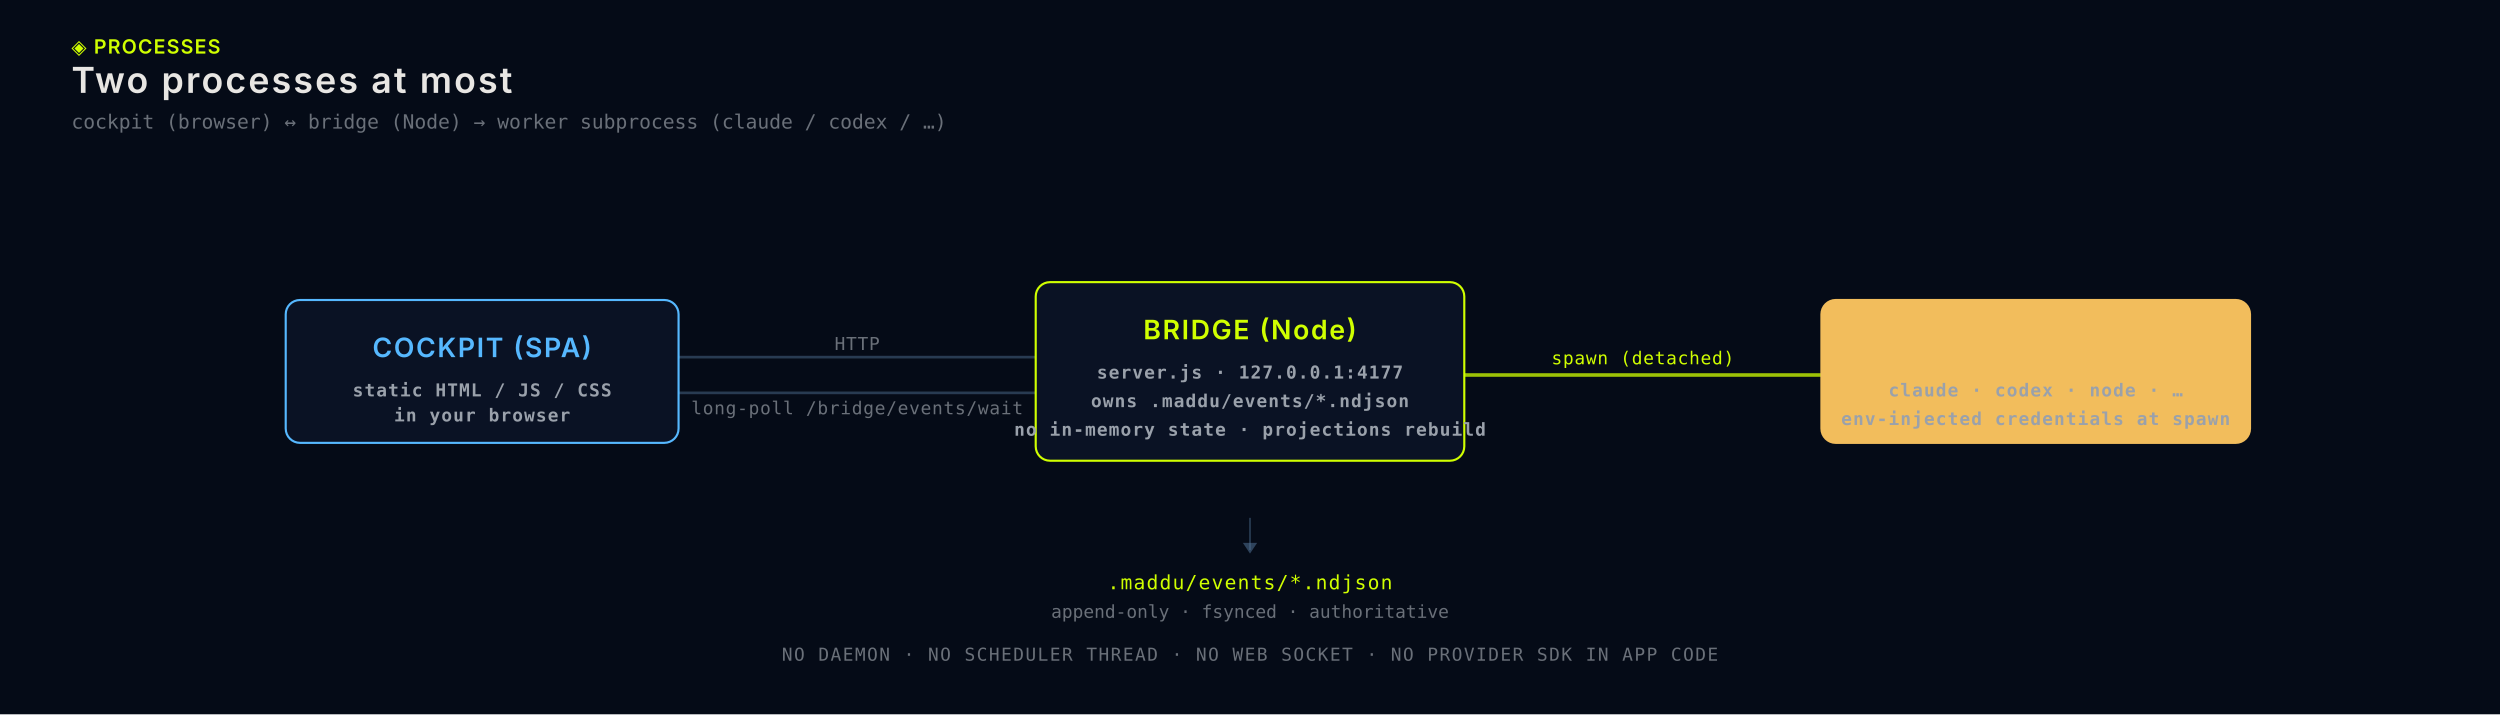
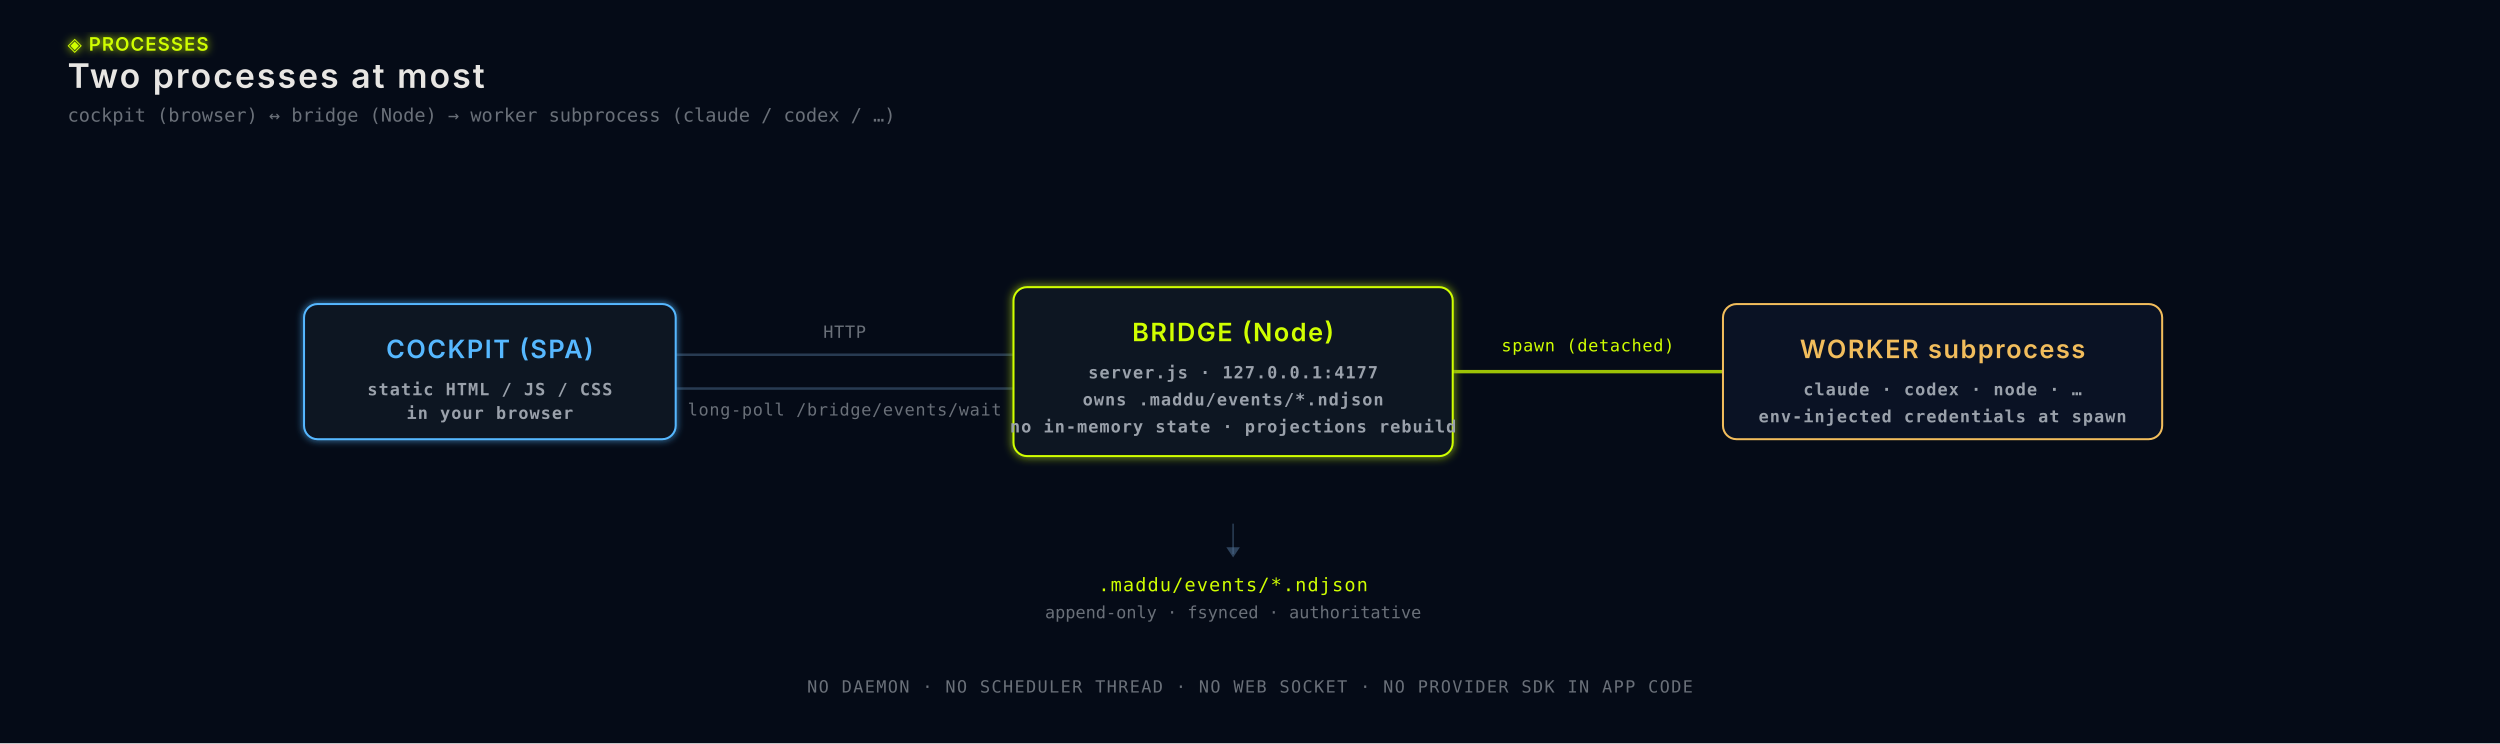
- <svg xmlns="http://www.w3.org/2000/svg" viewBox="0 0 1400 400" role="img" aria-label="Máddu two-process architecture">
+ <svg xmlns="http://www.w3.org/2000/svg" viewBox="0 0 1480 440" role="img" aria-label="Máddu two-process architecture">
  <defs>
    <style>
      .canvas    { fill: #050B17; }
-       .panel     { fill: #0C1428; stroke: rgba(80,113,149,0.30); stroke-width: 1; }
      .node-rect { fill: #0A1224; stroke: #D0FF00; stroke-width: 1.2; }
      .node-rect.boss   { stroke: #56B8FF; }
      .node-rect.warm   { stroke: #F2BD5C; }
      .edge      { fill: none; stroke: rgba(80,113,149,0.55); stroke-width: 1.5; opacity: 0.85; }
      .edge.live { stroke: #D0FF00; stroke-width: 2; opacity: 0.75; }
-       .fg-0      { fill: #E8E6E3; }
-       .fg-2      { fill: #9aa1ab; }
-       .fg-3      { fill: #6a7079; }
-       .accent    { fill: #D0FF00; }
-       .accent2   { fill: #56B8FF; }
-       .warm      { fill: #F2BD5C; }
      .cond-b    { font-family: 'IBM Plex Sans Condensed','Inter','Helvetica Neue',sans-serif; font-weight: 600; letter-spacing: 0.06em; }
      .mono      { font-family: 'IBM Plex Mono','JetBrains Mono','Consolas',monospace; }
    </style>
+     <filter id="glow-lime" x="-30%" y="-30%" width="160%" height="160%">
+       <feGaussianBlur stdDeviation="2.4" result="b" />
+       <feMerge>
+         <feMergeNode in="b" />
+         <feMergeNode in="SourceGraphic" />
+       </feMerge>
+     </filter>
+     <filter id="glow-cyan" x="-30%" y="-30%" width="160%" height="160%">
+       <feGaussianBlur stdDeviation="2.2" result="b" />
+       <feMerge>
+         <feMergeNode in="b" />
+         <feMergeNode in="SourceGraphic" />
+       </feMerge>
+     </filter>
  </defs>
-   <rect class="canvas" width="1400" height="400" />
+   <rect class="canvas" width="1480" height="440" />
  <g transform="translate(40,30)">
-     <text x="0" y="0" class="cond-b accent" font-size="11" letter-spacing="0.14em">◈ PROCESSES</text>
-     <text x="0" y="22" class="cond-b fg-0" font-size="20">Two processes at most</text>
-     <text x="0" y="42" class="mono fg-3" font-size="11">cockpit (browser) ↔ bridge (Node) → worker subprocess (claude / codex / …)</text>
+     <text x="0" y="0" class="cond-b" fill="#D0FF00" font-size="11" letter-spacing="0.14em" filter="url(#glow-lime)">◈ PROCESSES</text>
+     <text x="0" y="22" class="cond-b" fill="#E8E6E3" font-size="20">Two processes at most</text>
+     <text x="0" y="42" class="mono" fill="#6a7079" font-size="11">cockpit (browser) ↔ bridge (Node) → worker subprocess (claude / codex / …)</text>
  </g>
  <g>
-     <path d="M 380 200 C 480 200, 480 200, 580 200" class="edge" />
-     <path d="M 580 220 C 480 220, 480 220, 380 220" class="edge" />
-     <path d="M 820 210 C 920 210, 920 210, 1020 210" class="edge live" />
+     <path d="M 400 210 C 500 210, 500 210, 600 210" class="edge" />
+     <path d="M 600 230 C 500 230, 500 230, 400 230" class="edge" />
+     <path d="M 860 220 C 940 220, 940 220, 1020 220" class="edge live" />
  </g>
-   <g class="cond-b fg-0" font-size="13" text-anchor="middle">
-     <g transform="translate(160,168)">
-       <rect class="node-rect boss" width="220" height="80" rx="8" />
-       <text x="110" y="32" class="accent2" font-size="15">COCKPIT (SPA)</text>
-       <text x="110" y="54" class="mono fg-2" font-size="10">static HTML / JS / CSS</text>
-       <text x="110" y="68" class="mono fg-2" font-size="10">in your browser</text>
+   <g class="cond-b" font-size="13" text-anchor="middle">
+     <g transform="translate(180,180)">
+       <rect class="node-rect boss" width="220" height="80" rx="8" filter="url(#glow-cyan)" />
+       <text x="110" y="32" fill="#56B8FF" font-size="15">COCKPIT (SPA)</text>
+       <text x="110" y="54" class="mono" fill="#9aa1ab" font-size="10">static HTML / JS / CSS</text>
+       <text x="110" y="68" class="mono" fill="#9aa1ab" font-size="10">in your browser</text>
    </g>
-     <g transform="translate(580,158)">
-       <rect class="node-rect" width="240" height="100" rx="8" />
-       <text x="120" y="32" class="accent" font-size="15">BRIDGE (Node)</text>
-       <text x="120" y="54" class="mono fg-2" font-size="10">server.js · 127.0.0.1:4177</text>
-       <text x="120" y="70" class="mono fg-2" font-size="10">owns .maddu/events/*.ndjson</text>
-       <text x="120" y="86" class="mono fg-2" font-size="10">no in-memory state · projections rebuild</text>
+     <g transform="translate(600,170)">
+       <rect class="node-rect" width="260" height="100" rx="8" filter="url(#glow-lime)" />
+       <text x="130" y="32" fill="#D0FF00" font-size="15">BRIDGE (Node)</text>
+       <text x="130" y="54" class="mono" fill="#9aa1ab" font-size="10">server.js · 127.0.0.1:4177</text>
+       <text x="130" y="70" class="mono" fill="#9aa1ab" font-size="10">owns .maddu/events/*.ndjson</text>
+       <text x="130" y="86" class="mono" fill="#9aa1ab" font-size="10">no in-memory state · projections rebuild</text>
    </g>
-     <g transform="translate(1020,168)">
-       <rect class="node-rect warm" width="240" height="80" rx="8" />
-       <text x="120" y="32" class="warm" font-size="15">WORKER subprocess</text>
-       <text x="120" y="54" class="mono fg-2" font-size="10">claude · codex · node · …</text>
-       <text x="120" y="70" class="mono fg-2" font-size="10">env-injected credentials at spawn</text>
+     <g transform="translate(1020,180)">
+       <rect class="node-rect warm" width="260" height="80" rx="8" />
+       <text x="130" y="32" fill="#F2BD5C" font-size="15">WORKER subprocess</text>
+       <text x="130" y="54" class="mono" fill="#9aa1ab" font-size="10">claude · codex · node · …</text>
+       <text x="130" y="70" class="mono" fill="#9aa1ab" font-size="10">env-injected credentials at spawn</text>
    </g>
  </g>
-   <g class="mono fg-3" font-size="10" letter-spacing="0.04em">
-     <text x="480" y="196" text-anchor="middle">HTTP</text>
-     <text x="480" y="232" text-anchor="middle">long-poll /bridge/events/wait</text>
-     <text x="920" y="204" text-anchor="middle" class="accent">spawn (detached)</text>
+   <g class="mono" font-size="10" letter-spacing="0.04em">
+     <text x="500" y="200" text-anchor="middle" fill="#6a7079">HTTP</text>
+     <text x="500" y="246" text-anchor="middle" fill="#6a7079">long-poll /bridge/events/wait</text>
+     <text x="940" y="208" text-anchor="middle" fill="#D0FF00">spawn (detached)</text>
  </g>
-   <g transform="translate(700,290)">
+   <g transform="translate(730,310)">
    <line x1="0" y1="0" x2="0" y2="18" stroke="rgba(80,113,149,0.45)" stroke-width="1" />
    <path d="M -4 14 L 0 20 L 4 14 Z" fill="rgba(80,113,149,0.55)" />
-     <text x="0" y="40" class="mono accent" font-size="11" text-anchor="middle" letter-spacing="0.06em">.maddu/events/*.ndjson</text>
-     <text x="0" y="56" class="mono fg-3" font-size="10" text-anchor="middle">append-only · fsynced · authoritative</text>
+     <text x="0" y="40" class="mono" fill="#D0FF00" font-size="11" text-anchor="middle" letter-spacing="0.06em">.maddu/events/*.ndjson</text>
+     <text x="0" y="56" class="mono" fill="#6a7079" font-size="10" text-anchor="middle">append-only · fsynced · authoritative</text>
  </g>
-   <g transform="translate(700,370)">
-     <text x="0" y="0" class="mono fg-3" font-size="10" text-anchor="middle" letter-spacing="0.08em">NO DAEMON · NO SCHEDULER THREAD · NO WEB SOCKET · NO PROVIDER SDK IN APP CODE</text>
+   <g transform="translate(740,410)">
+     <text x="0" y="0" class="mono" fill="#6a7079" font-size="10" text-anchor="middle" letter-spacing="0.08em">NO DAEMON · NO SCHEDULER THREAD · NO WEB SOCKET · NO PROVIDER SDK IN APP CODE</text>
  </g>
</svg>
